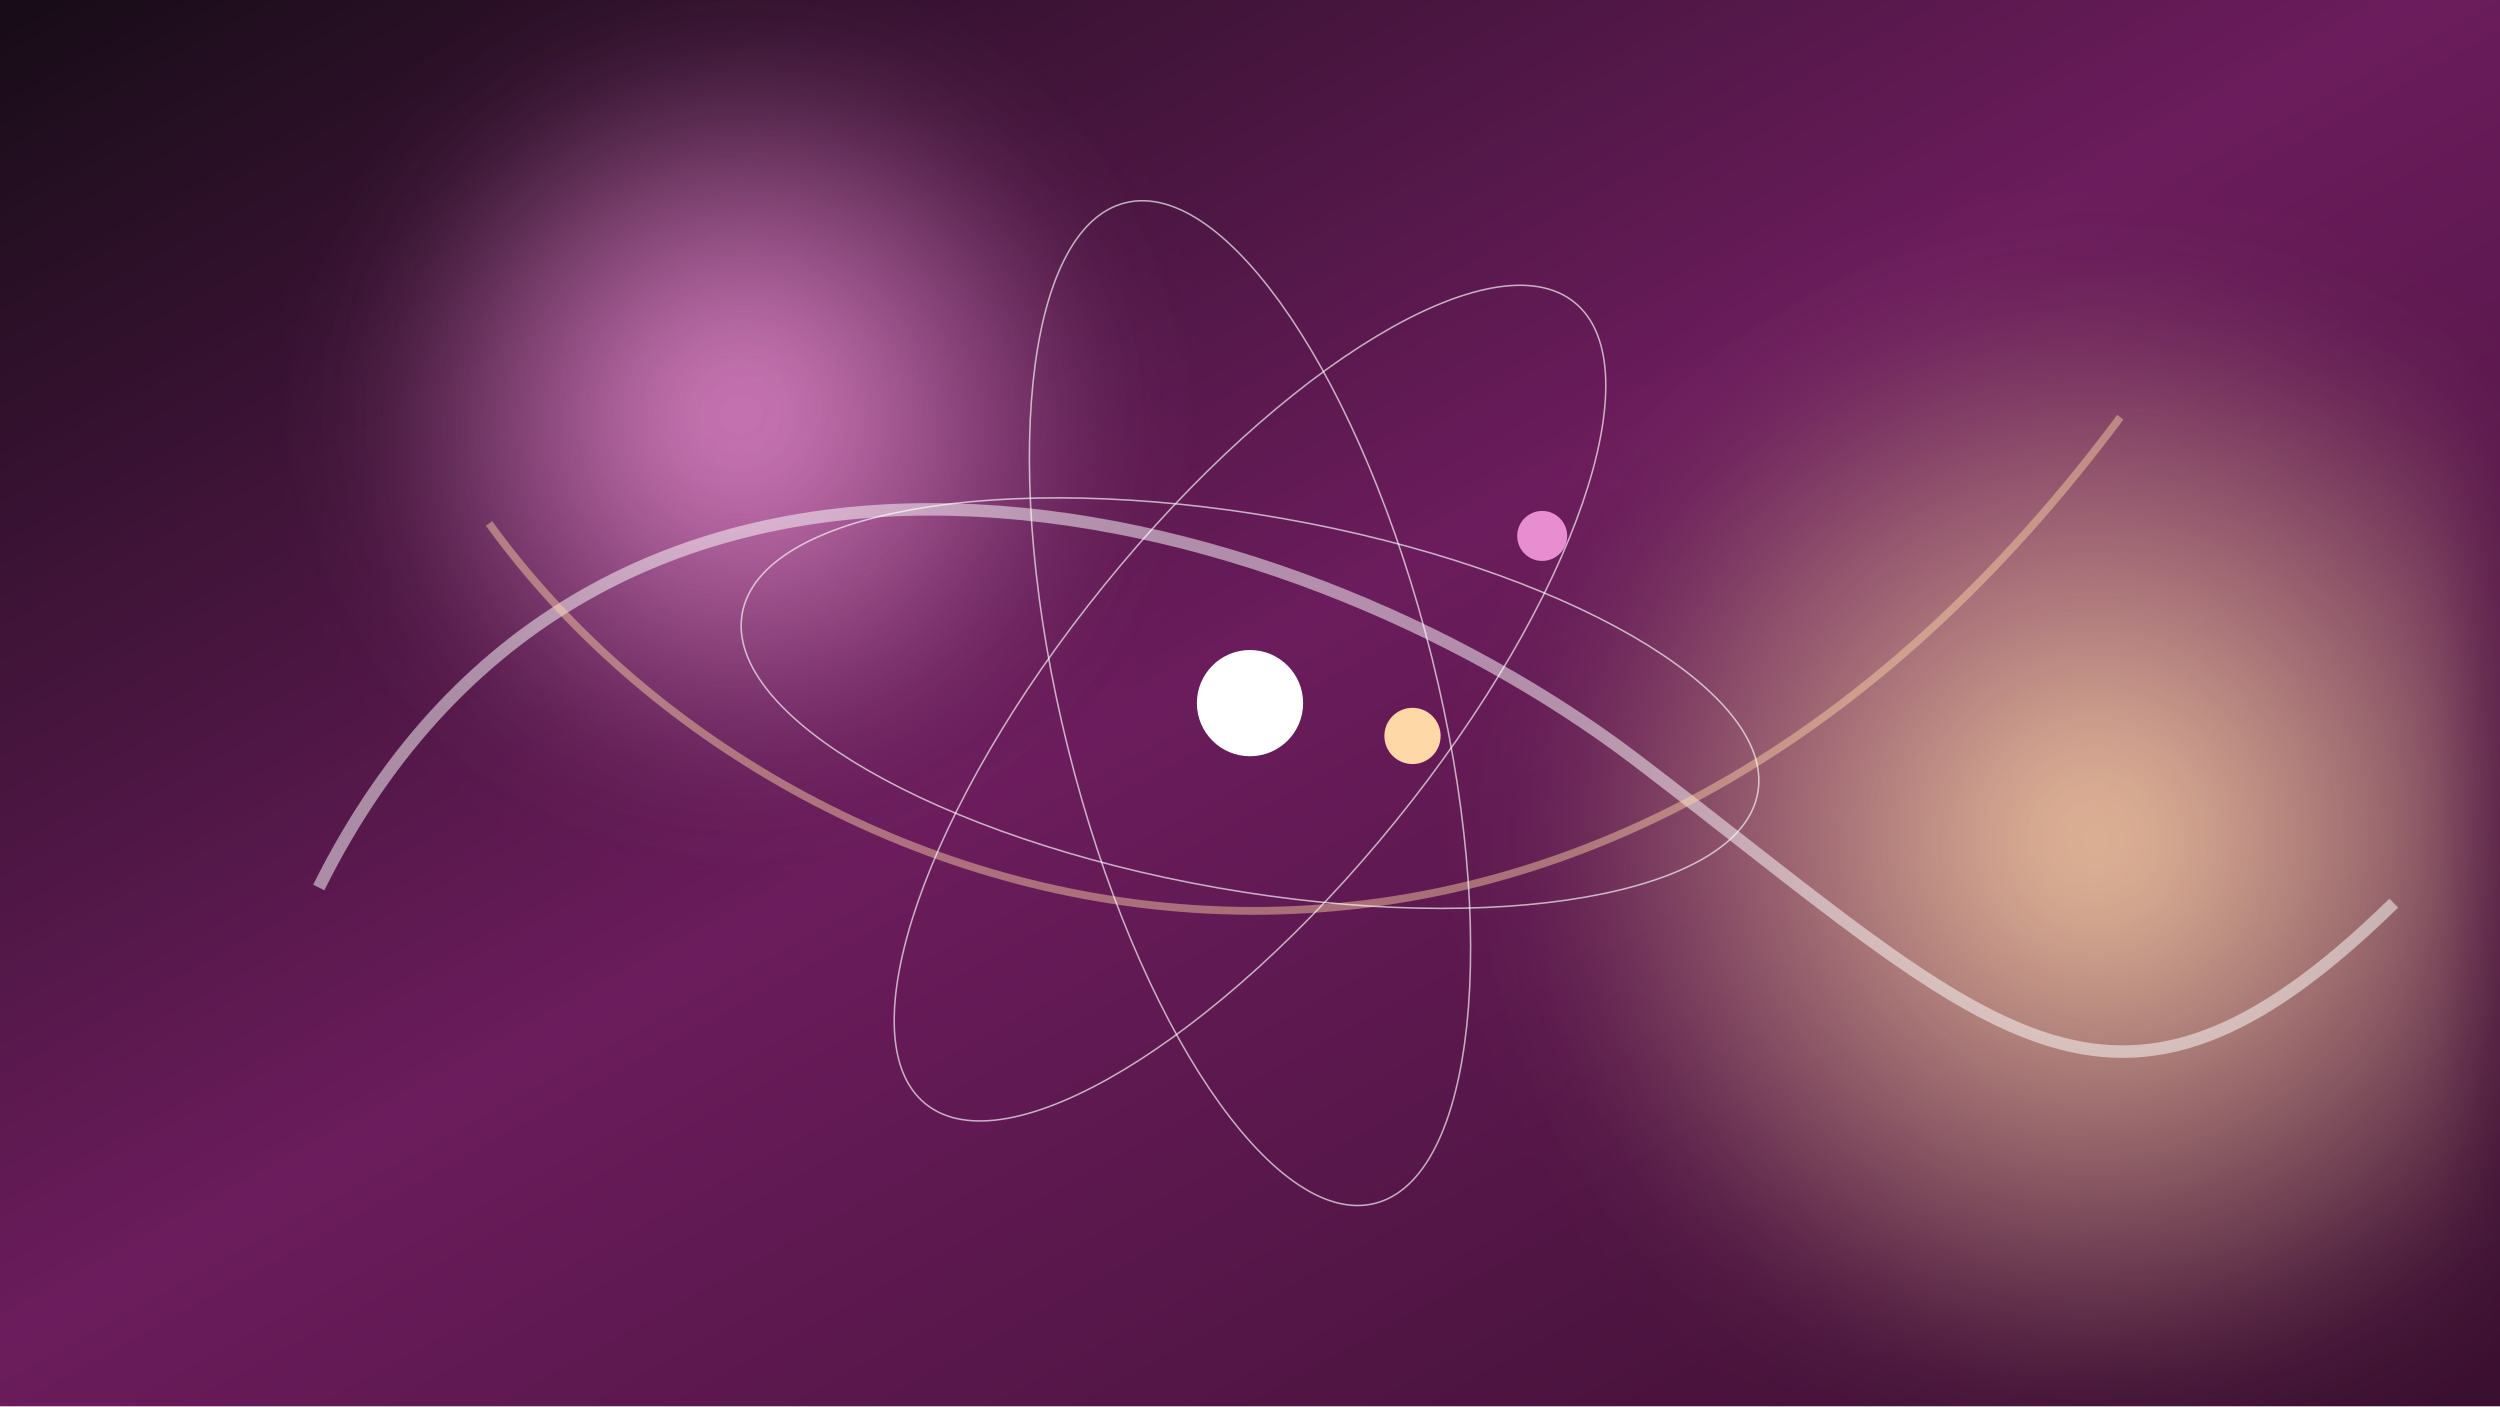
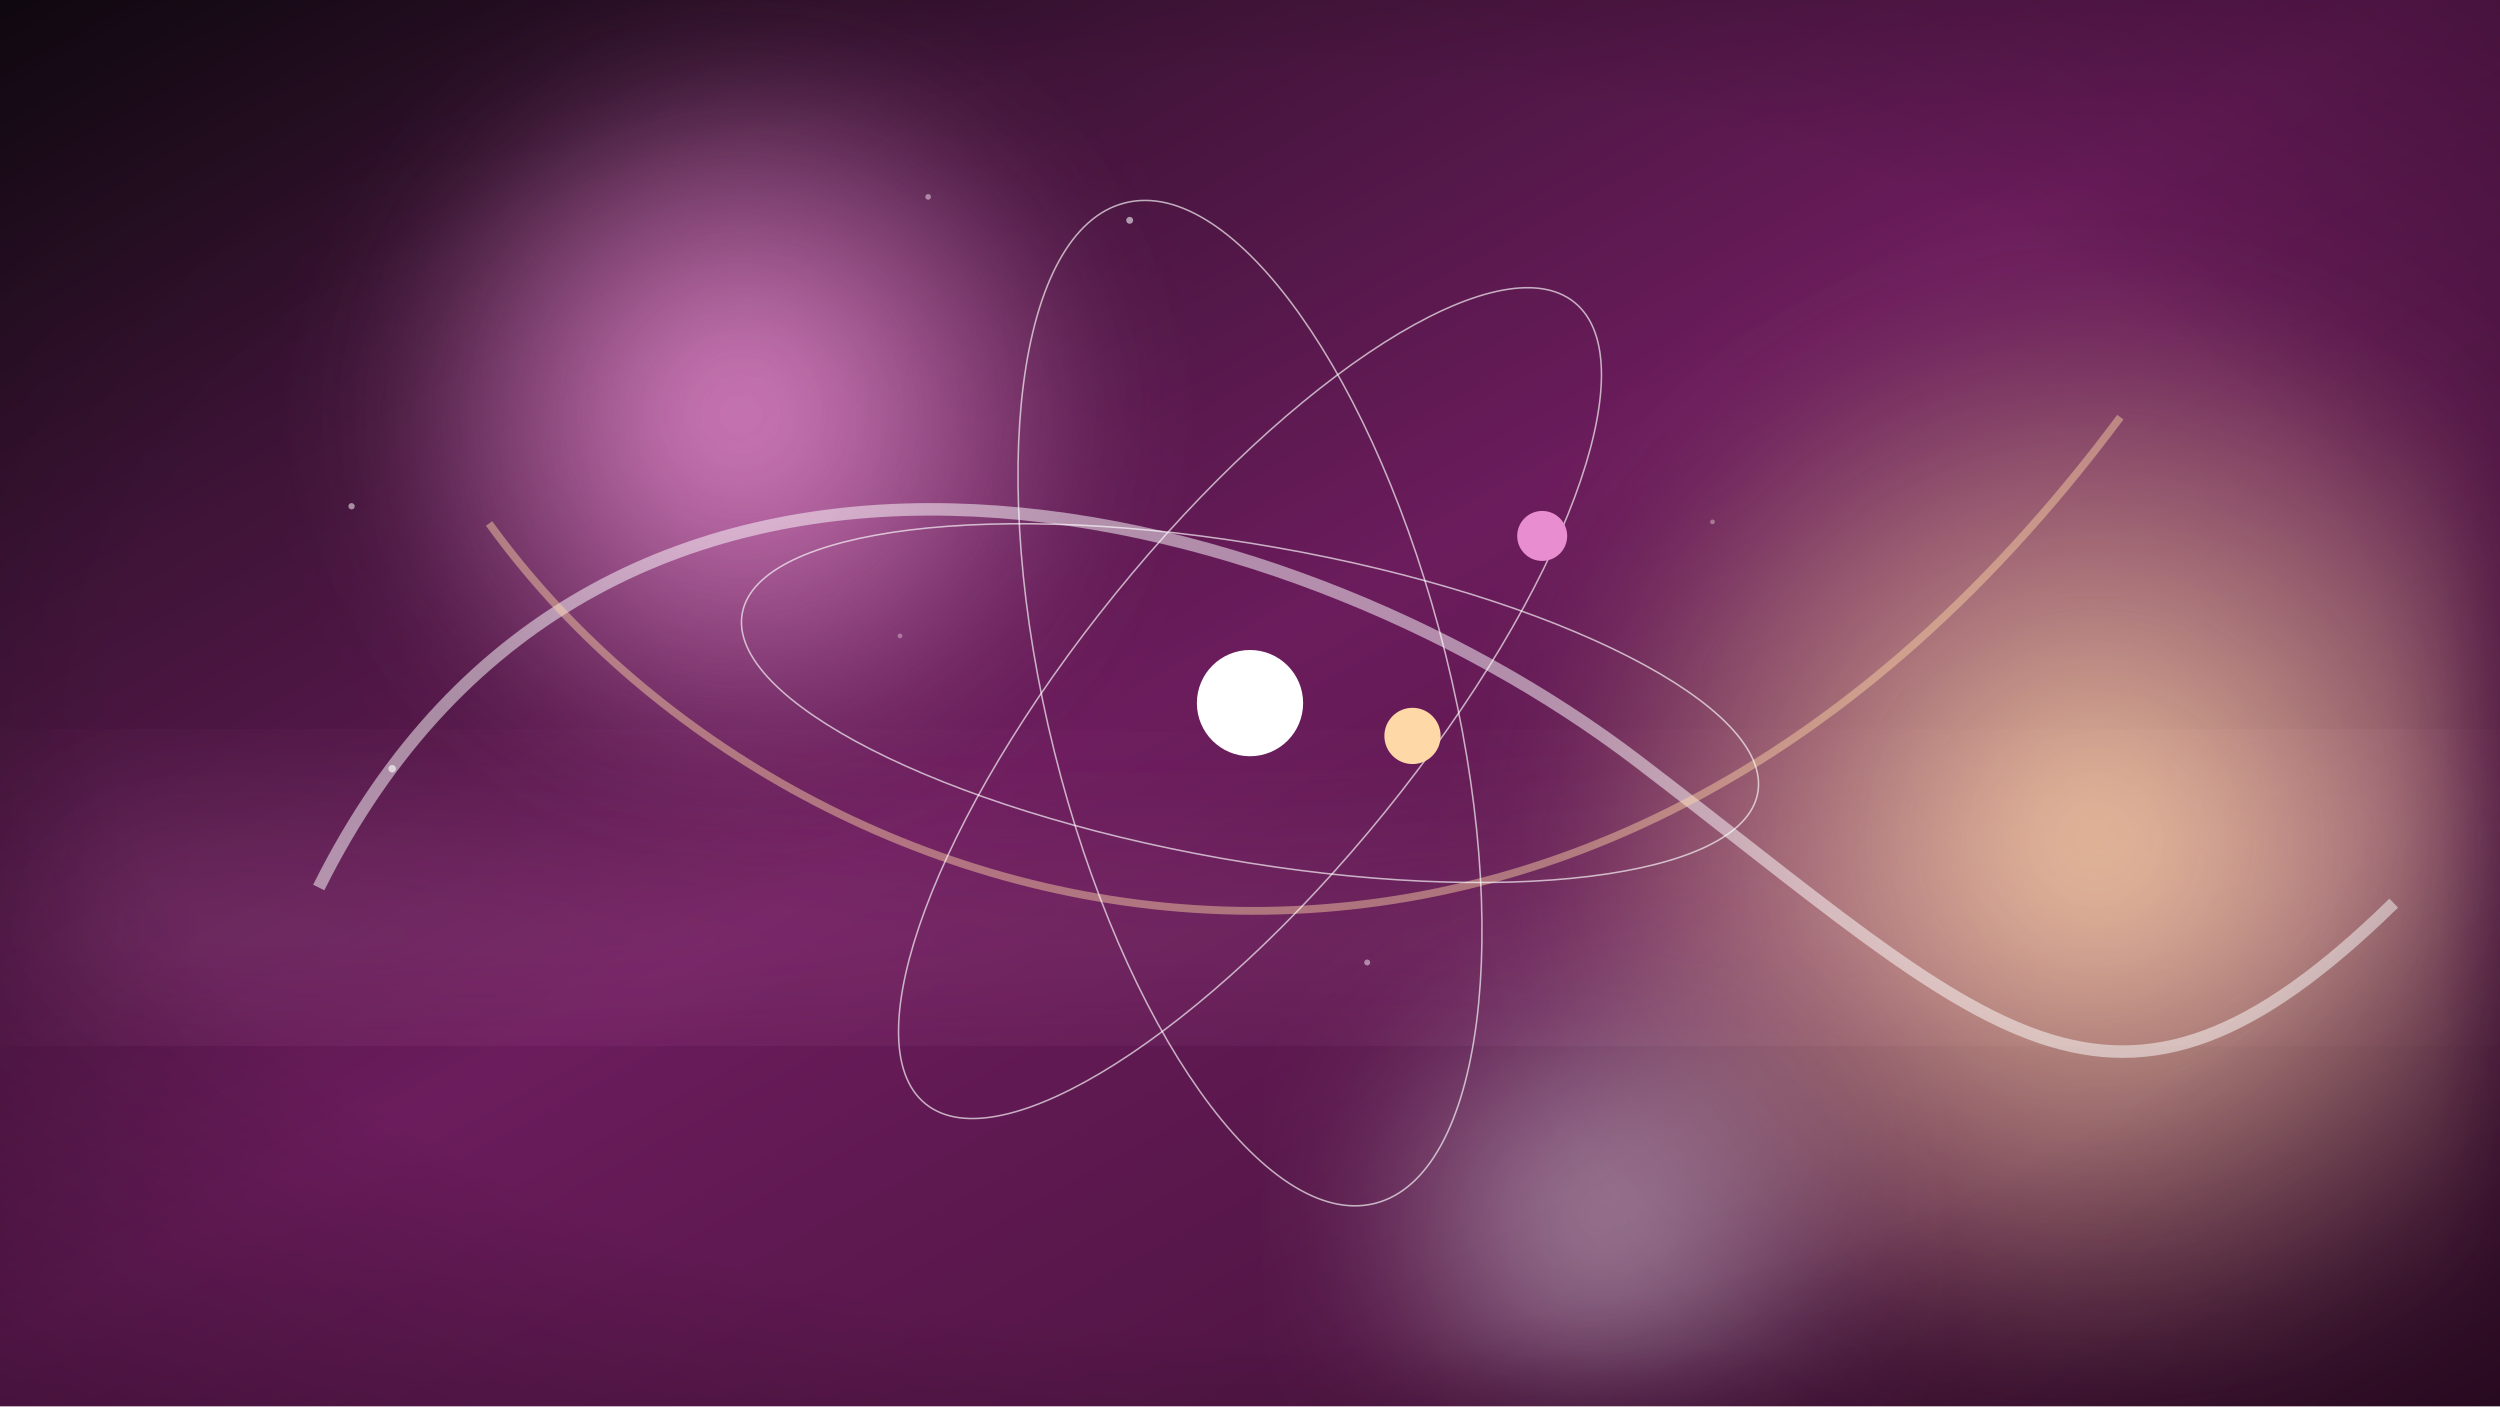
<svg xmlns="http://www.w3.org/2000/svg" viewBox="0 0 1600 900" role="img" aria-labelledby="title desc">
  <defs>
    <linearGradient id="bg" x1="0" y1="0" x2="1" y2="1">
      <stop stop-color="#170c17" />
      <stop offset=".48" stop-color="#6b1c5c" />
      <stop offset="1" stop-color="#3a0f2f" />
    </linearGradient>
    <radialGradient id="g1">
      <stop stop-color="#e88ed0" stop-opacity=".95" />
      <stop offset="1" stop-color="#e88ed0" stop-opacity="0" />
    </radialGradient>
    <radialGradient id="g2">
      <stop stop-color="#ffd8a8" stop-opacity=".9" />
      <stop offset="1" stop-color="#ffd8a8" stop-opacity="0" />
    </radialGradient>
+     <radialGradient id="g3">
+       <stop stop-color="#fff" stop-opacity=".5" />
+       <stop offset="1" stop-color="#fff" stop-opacity="0" />
+     </radialGradient>
+     <radialGradient id="vignette" cx=".5" cy=".5" r=".75">
+       <stop offset=".6" stop-color="#000" stop-opacity="0" />
+       <stop offset="1" stop-color="#000" stop-opacity=".38" />
+     </radialGradient>
    <filter id="blur">
      <feGaussianBlur stdDeviation="40" />
    </filter>
+     <filter id="blurSoft">
+       <feGaussianBlur stdDeviation="70" />
+     </filter>
  </defs>
  <rect width="1600" height="900" fill="url(#bg)" />
+   <circle cx="251" cy="492" r="2.4" fill="#fff" opacity="0.39" />
+   <circle cx="594" cy="126" r="1.8" fill="#fff" opacity="0.28" />
+   <circle cx="723" cy="141" r="2.2" fill="#fff" opacity="0.34" />
+   <circle cx="1096" cy="334" r="1.5" fill="#fff" opacity="0.20" />
+   <circle cx="576" cy="407" r="1.5" fill="#fff" opacity="0.21" />
+   <circle cx="875" cy="616" r="1.9" fill="#fff" opacity="0.28" />
+   <circle cx="225" cy="324" r="2.0" fill="#fff" opacity="0.31" />
+   <circle cx="251" cy="492" r="2.4" fill="#fff" opacity="0.39" />
+   <circle cx="594" cy="126" r="1.8" fill="#fff" opacity="0.28" />
+   <circle cx="723" cy="141" r="2.2" fill="#fff" opacity="0.34" />
+   <circle cx="1096" cy="334" r="1.5" fill="#fff" opacity="0.20" />
+   <circle cx="576" cy="407" r="1.5" fill="#fff" opacity="0.21" />
+   <circle cx="875" cy="616" r="1.9" fill="#fff" opacity="0.28" />
+   <circle cx="225" cy="324" r="2.0" fill="#fff" opacity="0.31" />
+   <path d="M-50 624C304 559 808 802 1651 484" fill="none" stroke="#e88ed0" stroke-opacity=".22" stroke-width="140" filter="url(#blurSoft)" />
  <circle cx="474" cy="265" r="243" fill="url(#g1)" filter="url(#blur)" />
  <circle cx="1341" cy="537" r="362" fill="url(#g2)" filter="url(#blur)" />
+   <circle cx="1026" cy="777" r="181" fill="url(#g3)" filter="url(#blur)" />
  <path d="M204 568C385 204 821 314 1048 487s302 269 484 91" fill="none" stroke="#fff" stroke-opacity=".5" stroke-width="8" />
  <path d="M313 335C507 604 999 748 1357 267" fill="none" stroke="#ffd8a8" stroke-opacity=".45" stroke-width="5" />
  <g fill="none" stroke="#fff" stroke-opacity=".65">
-     <ellipse cx="800" cy="450" rx="330" ry="120" transform="rotate(10 800 450)" />
-     <ellipse cx="800" cy="450" rx="330" ry="120" transform="rotate(-51 800 450)" />
-     <ellipse cx="800" cy="450" rx="330" ry="120" transform="rotate(76 800 450)" />
+     <ellipse cx="800" cy="450" rx="330" ry="101" transform="rotate(10 800 450)" />
+     <ellipse cx="800" cy="450" rx="330" ry="111" transform="rotate(-51 800 450)" />
+     <ellipse cx="800" cy="450" rx="330" ry="129" transform="rotate(76 800 450)" />
  </g>
  <circle cx="800" cy="450" r="34" fill="#fff" />
  <circle cx="987" cy="343" r="16" fill="#e88ed0" />
  <circle cx="904" cy="471" r="18" fill="#ffd8a8" />
+   <rect width="1600" height="900" fill="url(#vignette)" />
</svg>
